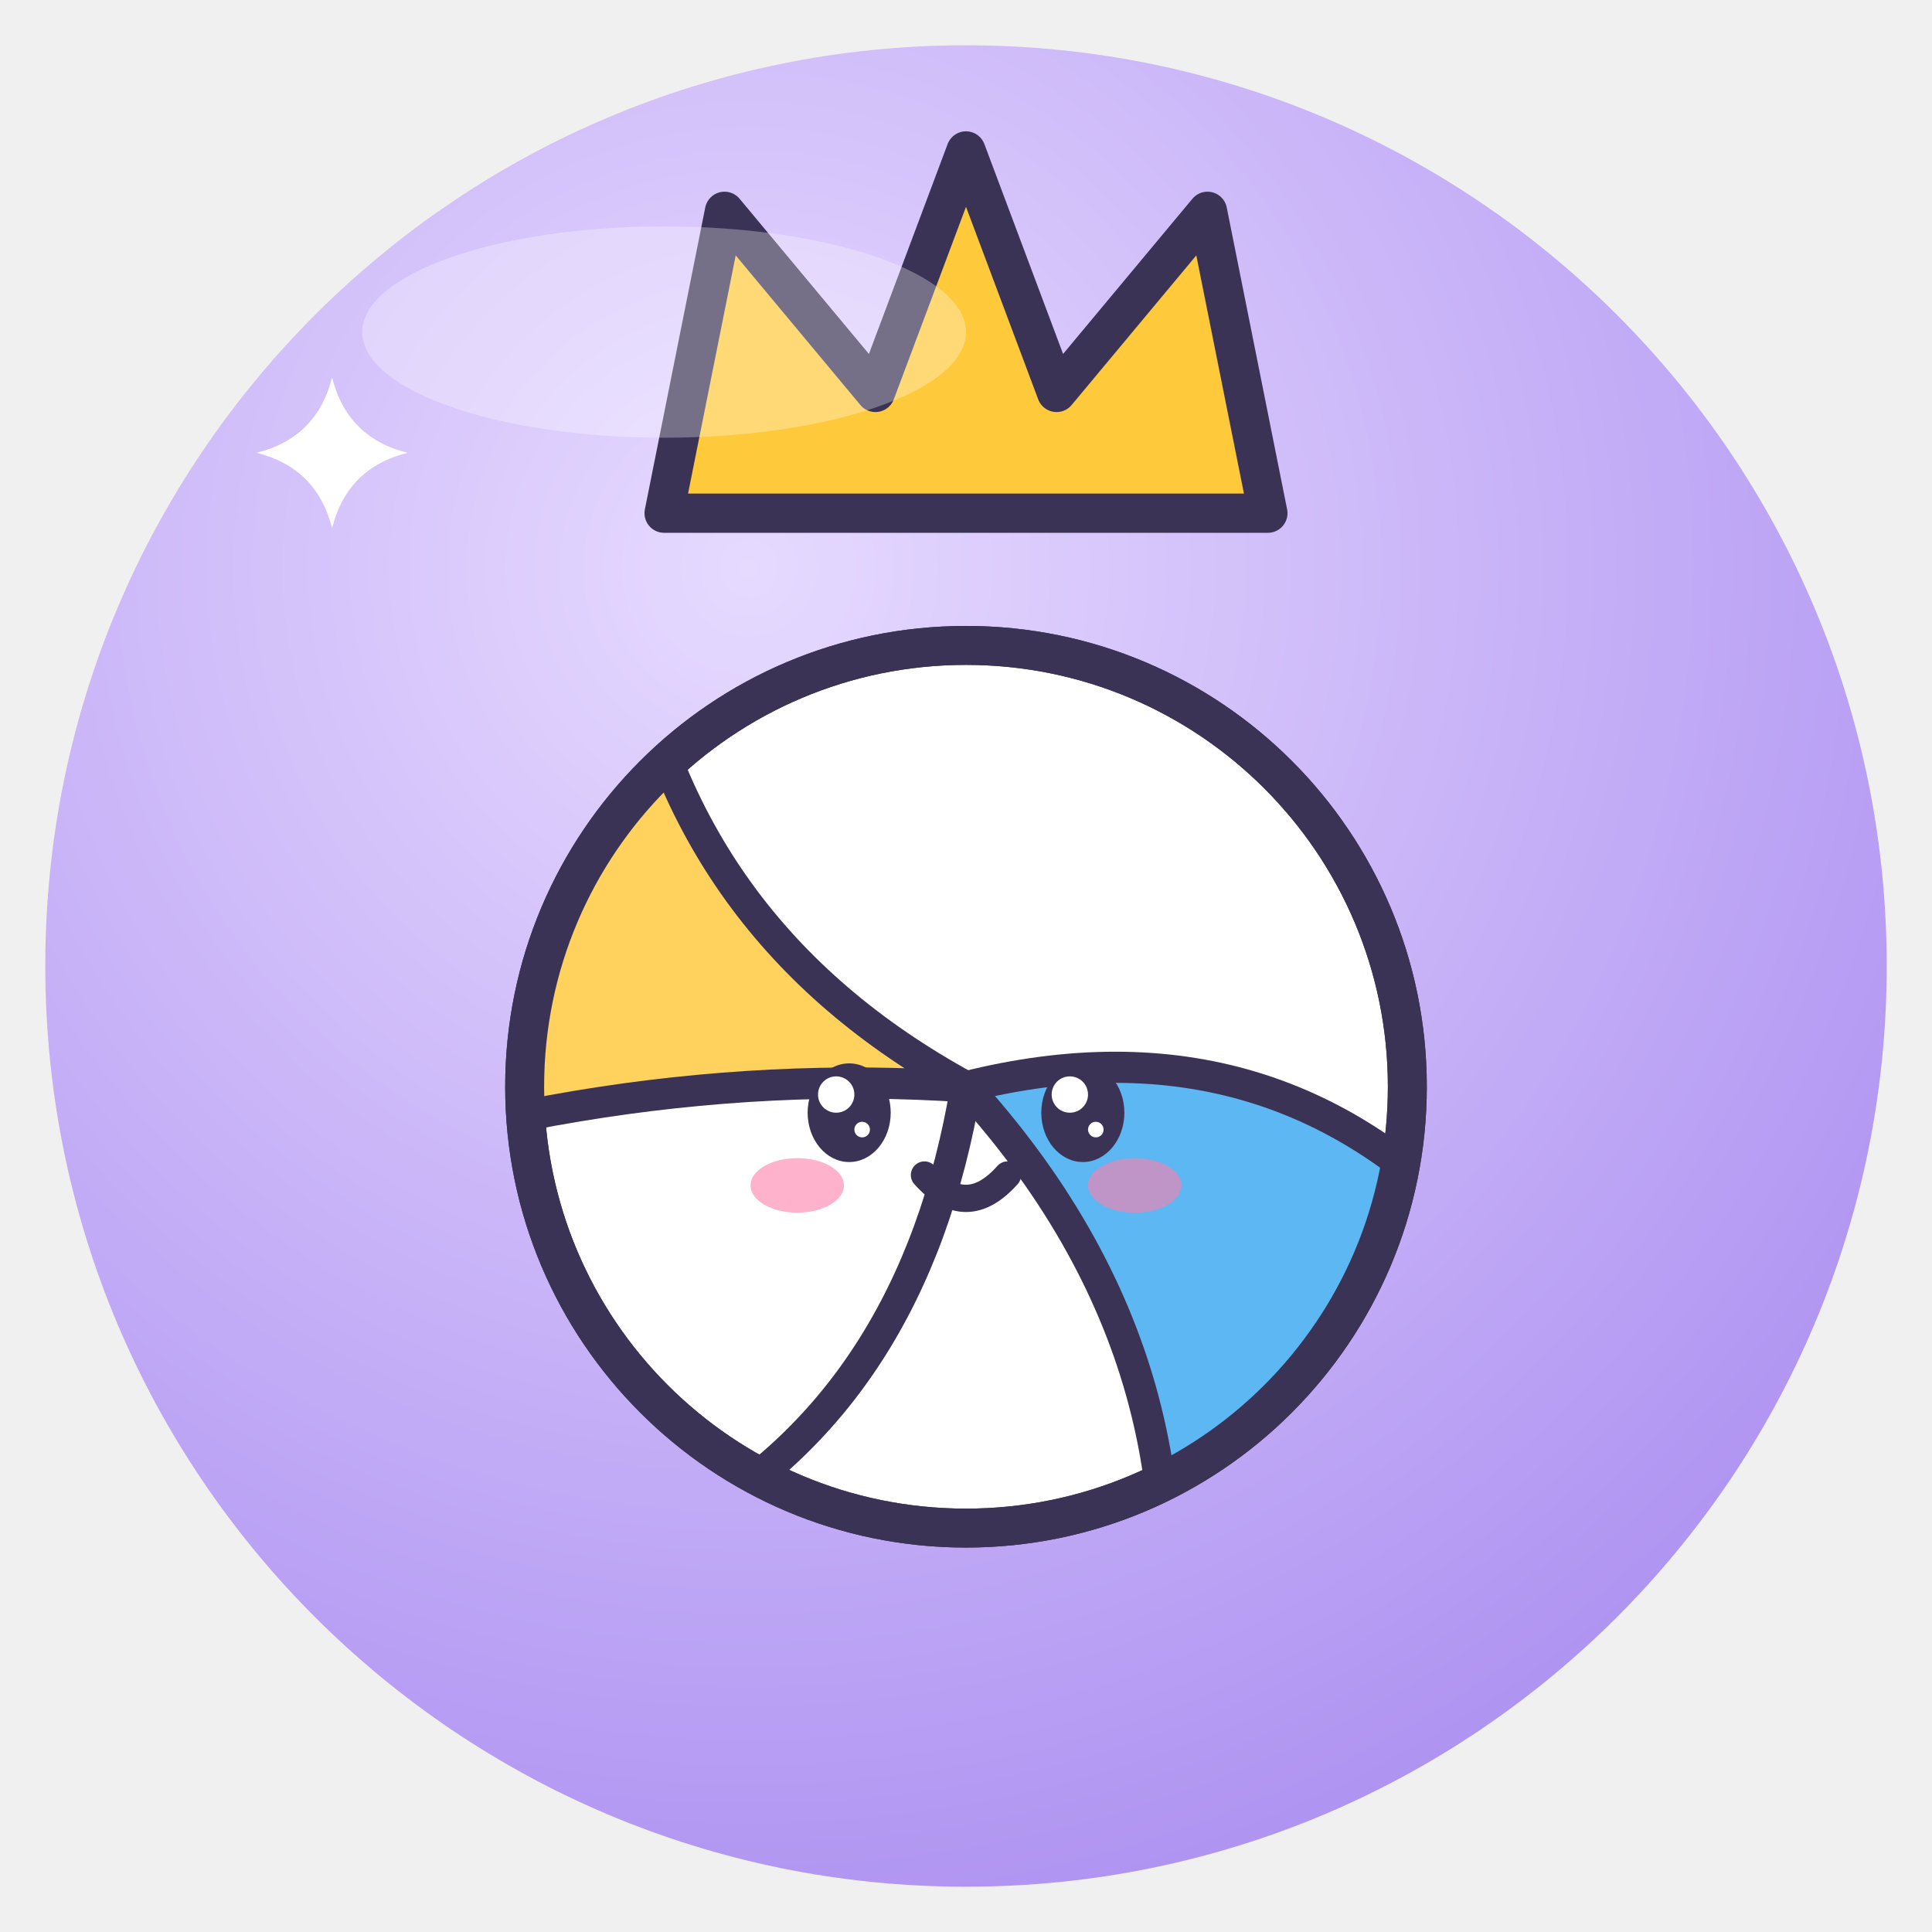
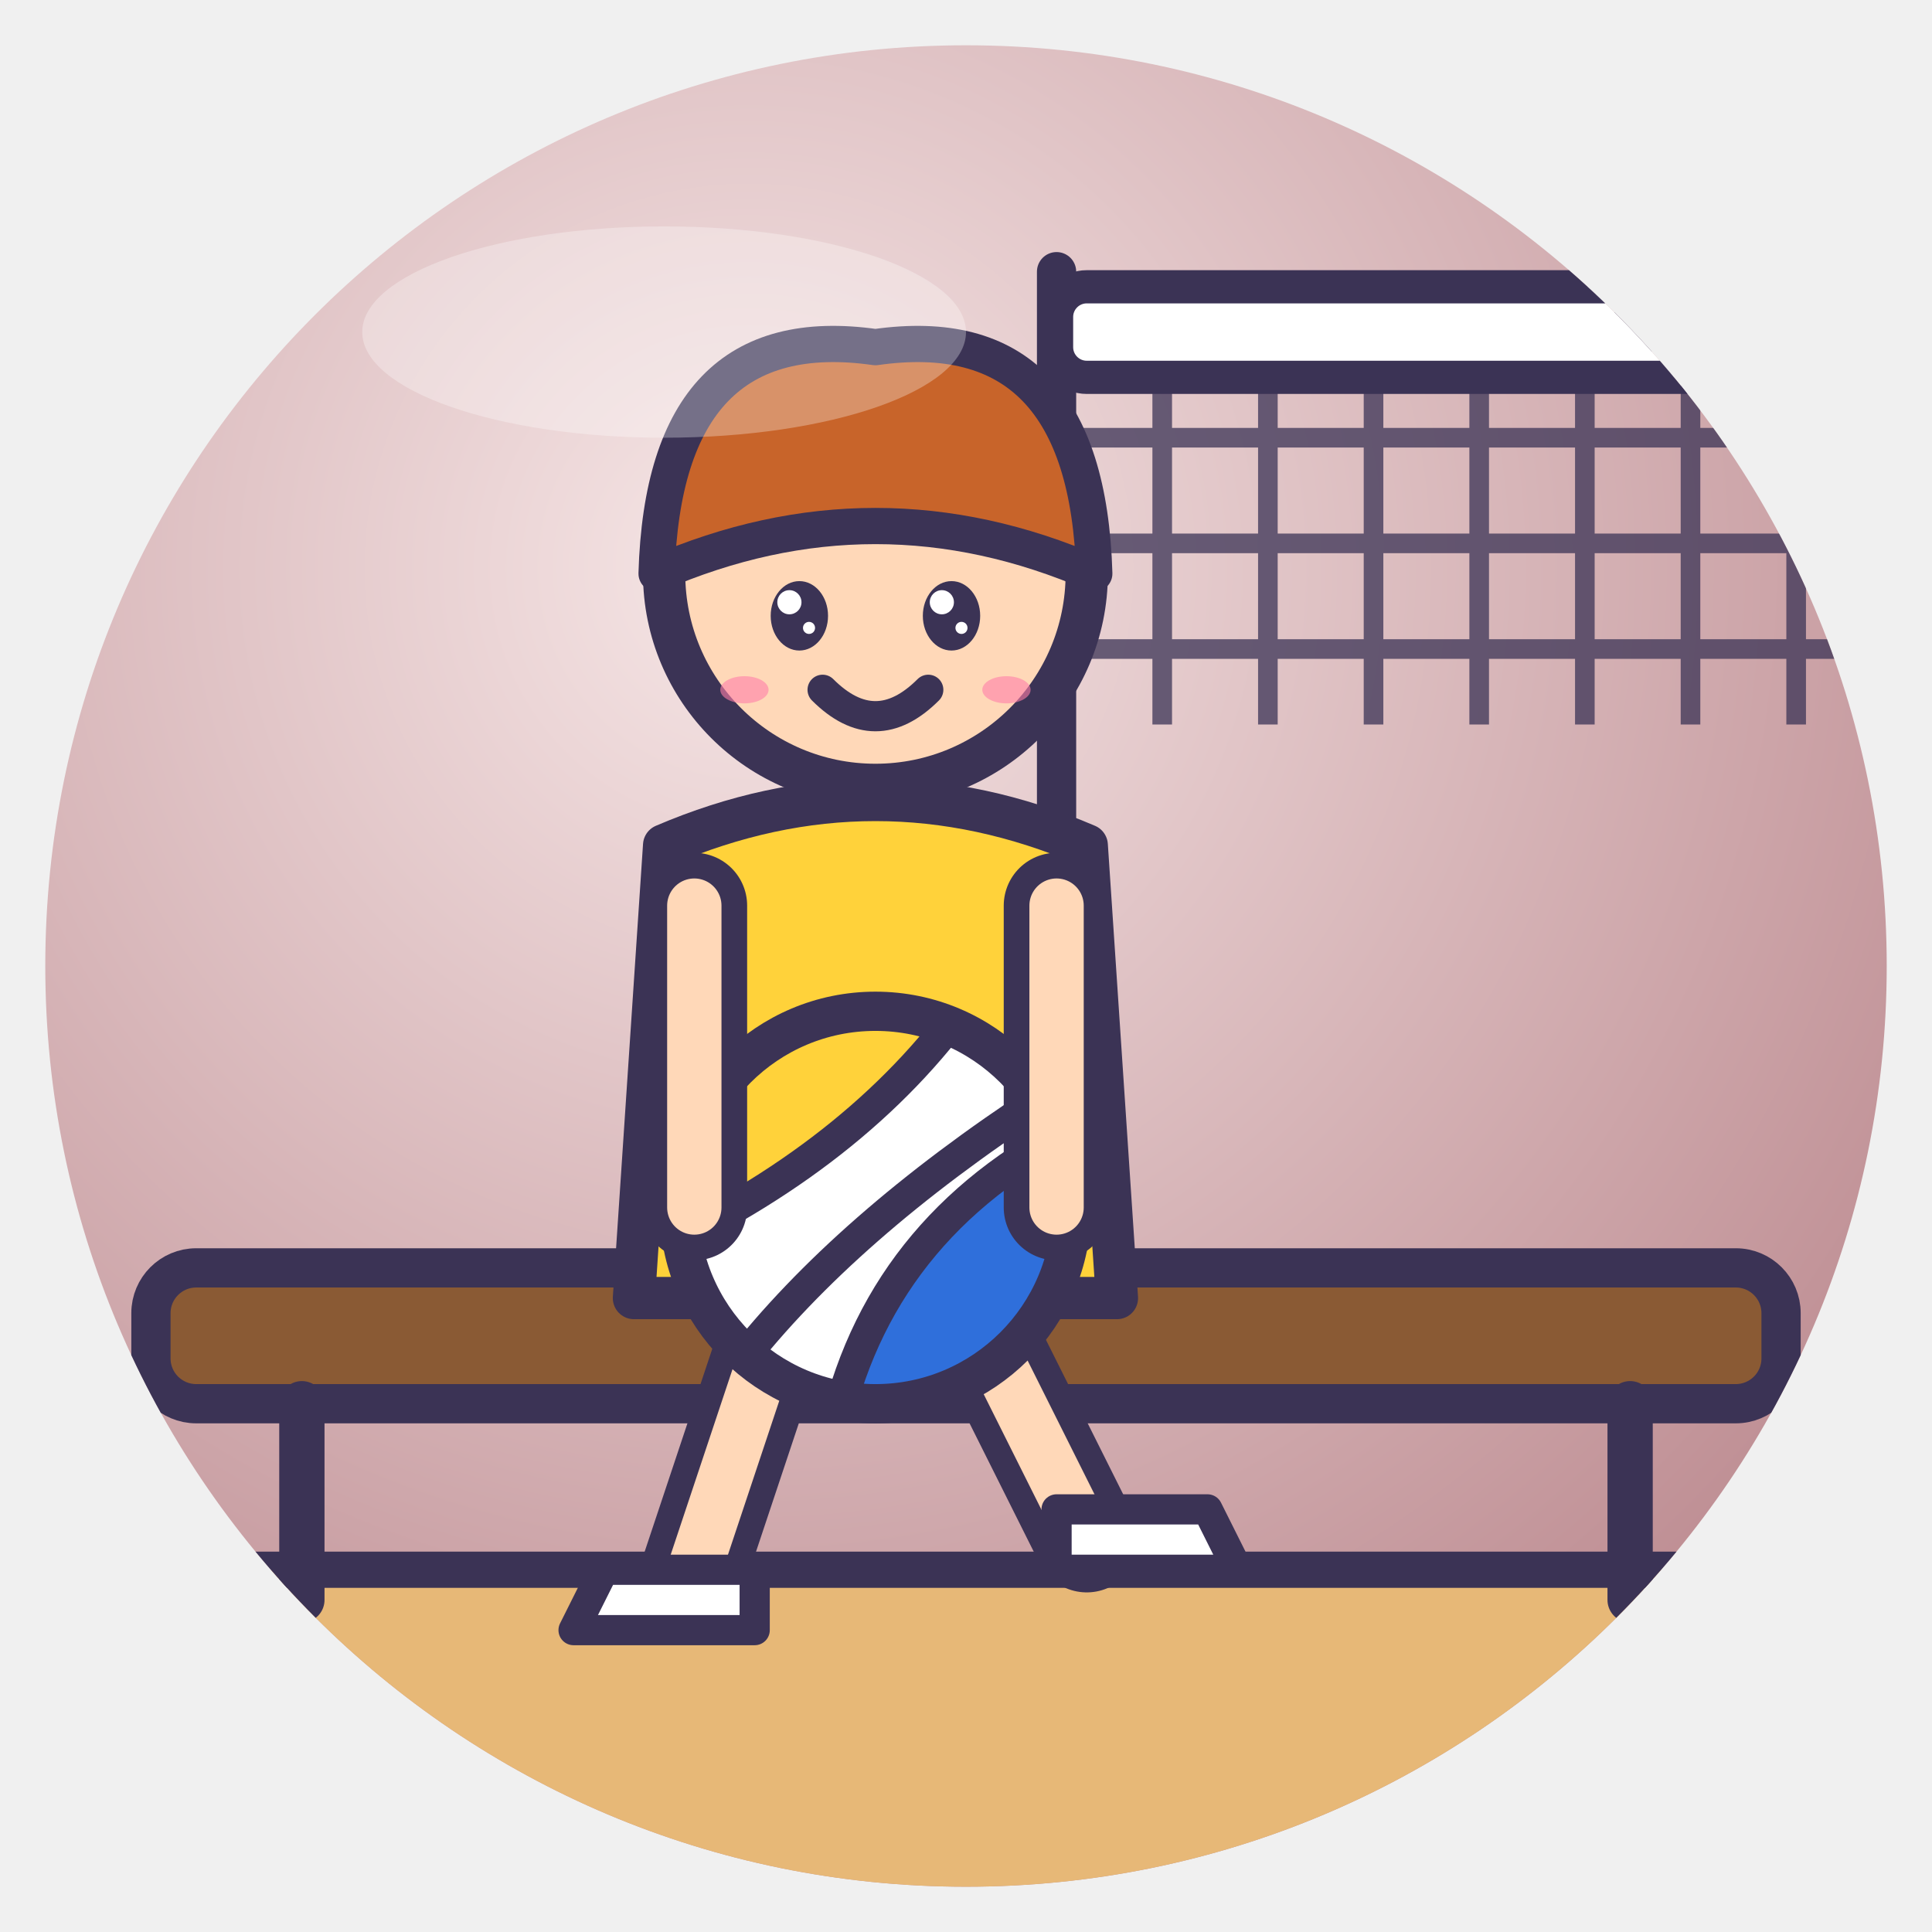
<svg xmlns="http://www.w3.org/2000/svg" viewBox="0 0 128 128" width="128" height="128">
  <defs>
    <radialGradient id="g" cx="38%" cy="28%" r="85%">
-       <stop offset="0" stop-color="#E6DAFF" />
-       <stop offset="1" stop-color="#A98BF0" />
+       <stop offset="0" stop-color="#F6E6E6" />
+       <stop offset="1" stop-color="#B8848A" />
    </radialGradient>
    <clipPath id="c">
      <circle cx="64" cy="64" r="61" />
    </clipPath>
  </defs>
  <circle cx="64" cy="64" r="61" fill="url(#g)" />
  <g clip-path="url(#c)">
-     <g transform="translate(64 72) rotate(0) scale(0.86 0.86)">
-       <circle r="34" fill="#fff" stroke="#3B3355" stroke-linejoin="round" stroke-linecap="round" stroke-width="3" />
-       <clipPath id="vbc">
-         <circle r="34" />
-       </clipPath>
-       <g clip-path="url(#vbc)">
-         <path d="M0 0 Q-22 -12 -26 -36 L-60 -30 V10 Q-30 -2 0 0Z" fill="#FFD25E" stroke="#3B3355" stroke-linejoin="round" stroke-linecap="round" stroke-width="2.4" />
-         <path d="M0 0 Q24 -6 40 12 L42 50 H14 Q20 22 0 0Z" fill="#5CB7F2" stroke="#3B3355" stroke-linejoin="round" stroke-linecap="round" stroke-width="2.4" />
-         <path d="M0 0 Q-4 24 -22 34" fill="none" stroke="#3B3355" stroke-linejoin="round" stroke-linecap="round" stroke-width="2.4" />
-       </g>
-       <circle r="34" fill="none" stroke="#3B3355" stroke-linejoin="round" stroke-linecap="round" stroke-width="3" />
-       <ellipse cx="-9" cy="2" rx="3.2" ry="3.8" fill="#3B3355" />
-       <circle cx="-10.0" cy="0.6" r="1.4" fill="#fff" />
-       <circle cx="-8.0" cy="3.3" r="0.6" fill="#fff" />
-       <ellipse cx="9" cy="2" rx="3.2" ry="3.8" fill="#3B3355" />
-       <circle cx="8.0" cy="0.6" r="1.4" fill="#fff" />
-       <circle cx="10.0" cy="3.3" r="0.6" fill="#fff" />
-       <ellipse cx="-13.0" cy="7.6" rx="3.6" ry="2.1" fill="#FF7FA8" opacity=".6" />
-       <ellipse cx="13.0" cy="7.6" rx="3.6" ry="2.1" fill="#FF7FA8" opacity=".6" />
-       <path d="M-3.2 6.8 Q0 10.4 3.2 6.8" fill="none" stroke="#3B3355" stroke-linejoin="round" stroke-linecap="round" stroke-width="2.1" />
+     <path d="M70 18 V60 M70 22 H128" stroke="#3B3355" stroke-linejoin="round" stroke-linecap="round" stroke-width="2.6" />
+     <path d="M77 22 V48 M84 22 V48 M91 22 V48 M98 22 V48 M105 22 V48 M112 22 V48 M119 22 V48 M126 22 V48 M70 29 H132 M70 36 H132 M70 43 H132 " stroke="#3B3355" stroke-width="1.3" opacity=".75" />
+     <rect x="70" y="19" width="62" height="6" rx="2" fill="#fff" stroke="#3B3355" stroke-linejoin="round" stroke-linecap="round" stroke-width="2.2" />
+     <path d="M0 104 H128 V128 H0Z" fill="#E7B877" stroke="#3B3355" stroke-linejoin="round" stroke-linecap="round" stroke-width="2.4" />
+     <rect x="10" y="84" width="108" height="9" rx="3" fill="#8A5A34" stroke="#3B3355" stroke-linejoin="round" stroke-linecap="round" stroke-width="2.6" />
+     <path d="M20 93 V106 M108 93 V106" stroke="#3B3355" stroke-linejoin="round" stroke-linecap="round" stroke-width="3" />
+     <path d="M52 86 L46 104" fill="none" stroke="#3B3355" stroke-linejoin="round" stroke-linecap="round" stroke-width="7" />
+     <path d="M52 86 L46 104" fill="none" stroke="#FFD8B8" stroke-width="3.6" stroke-linecap="round" />
+     <path d="M64 86 L72 102" fill="none" stroke="#3B3355" stroke-linejoin="round" stroke-linecap="round" stroke-width="7" />
+     <path d="M64 86 L72 102" fill="none" stroke="#FFD8B8" stroke-width="3.6" stroke-linecap="round" />
+     <path d="M40 104 h10 v4 h-12Z M70 100 h10 l2 4 h-12Z" fill="#fff" stroke="#3B3355" stroke-linejoin="round" stroke-linecap="round" stroke-width="2" />
+     <path d="M44 56 Q58 50 72 56 L74 86 H42Z" fill="#FFD23A" stroke="#3B3355" stroke-linejoin="round" stroke-linecap="round" stroke-width="2.8" />
+     <text x="58" y="78" font-family="Arial, sans-serif" font-weight="bold" font-size="13" fill="#3B3355" text-anchor="middle">12</text>
+     <clipPath id="vb19">
+       <circle cx="58" cy="80" r="13" />
+     </clipPath>
+     <circle cx="58" cy="80" r="13" fill="#fff" />
+     <g clip-path="url(#vb19)">
+       <path d="M43.7 82.6 Q57.4 76.1 64.5 65.7 L43.7 65.7Z" fill="#FFD23A" />
+       <path d="M72.3 74.2 Q58.6 80.7 55.4 94.3 L72.3 94.3Z" fill="#2F6FDB" />
+       <path d="M43.7 82.6 Q57.4 76.1 64.5 65.7 M72.3 74.2 Q58.6 80.7 55.4 94.3 M48.9 90.4 Q56.0 81.3 69.0 72.8" fill="none" stroke="#3B3355" stroke-linejoin="round" stroke-linecap="round" stroke-width="2.08" />
    </g>
-     <path d="M44 34 L48 14 L58 26 L64 10 L70 26 L80 14 L84 34Z" fill="#FFC93C" stroke="#3B3355" stroke-linejoin="round" stroke-linecap="round" stroke-width="2.6" />
-     <path d="M22 25 Q23.0 29.0 27 30 Q23.0 31.0 22 35 Q21.0 31.0 17 30 Q21.0 29.0 22 25Z" fill="#fff" />
+     <circle cx="58" cy="80" r="13" fill="none" stroke="#3B3355" stroke-linejoin="round" stroke-linecap="round" stroke-width="2.6" />
+     <path d="M46 60 L46 80" fill="none" stroke="#3B3355" stroke-linejoin="round" stroke-linecap="round" stroke-width="7" />
+     <path d="M46 60 L46 80" fill="none" stroke="#FFD8B8" stroke-width="3.6" stroke-linecap="round" />
+     <path d="M70 60 L70 80" fill="none" stroke="#3B3355" stroke-linejoin="round" stroke-linecap="round" stroke-width="7" />
+     <path d="M70 60 L70 80" fill="none" stroke="#FFD8B8" stroke-width="3.6" stroke-linecap="round" />
+     <circle cx="58" cy="38" r="14" fill="#FFD8B8" stroke="#3B3355" stroke-linejoin="round" stroke-linecap="round" stroke-width="2.8" />
+     <path d="M43.5 38 Q44 21 58 23 Q72 21 72.5 38 Q58 31.7 43.5 38Z" fill="#C8642A" stroke="#3B3355" stroke-linejoin="round" stroke-linecap="round" stroke-width="2.4" />
+     <ellipse cx="52.96" cy="40.8" rx="1.9" ry="2.3" fill="#3B3355" />
+     <circle cx="52.3" cy="39.9" r="0.8" fill="#fff" />
+     <circle cx="53.6" cy="41.6" r="0.4" fill="#fff" />
+     <ellipse cx="63.04" cy="40.8" rx="1.9" ry="2.3" fill="#3B3355" />
+     <circle cx="62.4" cy="39.9" r="0.8" fill="#fff" />
+     <circle cx="63.7" cy="41.6" r="0.4" fill="#fff" />
+     <path d="M54.5 45.7 Q58 49.2 61.5 45.7" fill="none" stroke="#3B3355" stroke-linejoin="round" stroke-linecap="round" stroke-width="2" />
+     <ellipse cx="49.32" cy="45.7" rx="1.6" ry="0.9" fill="#FF7FA8" opacity=".6" />
+     <ellipse cx="66.68" cy="45.7" rx="1.6" ry="0.9" fill="#FF7FA8" opacity=".6" />
  </g>
  <ellipse cx="44" cy="22" rx="20" ry="7" fill="#fff" opacity=".3" />
</svg>
